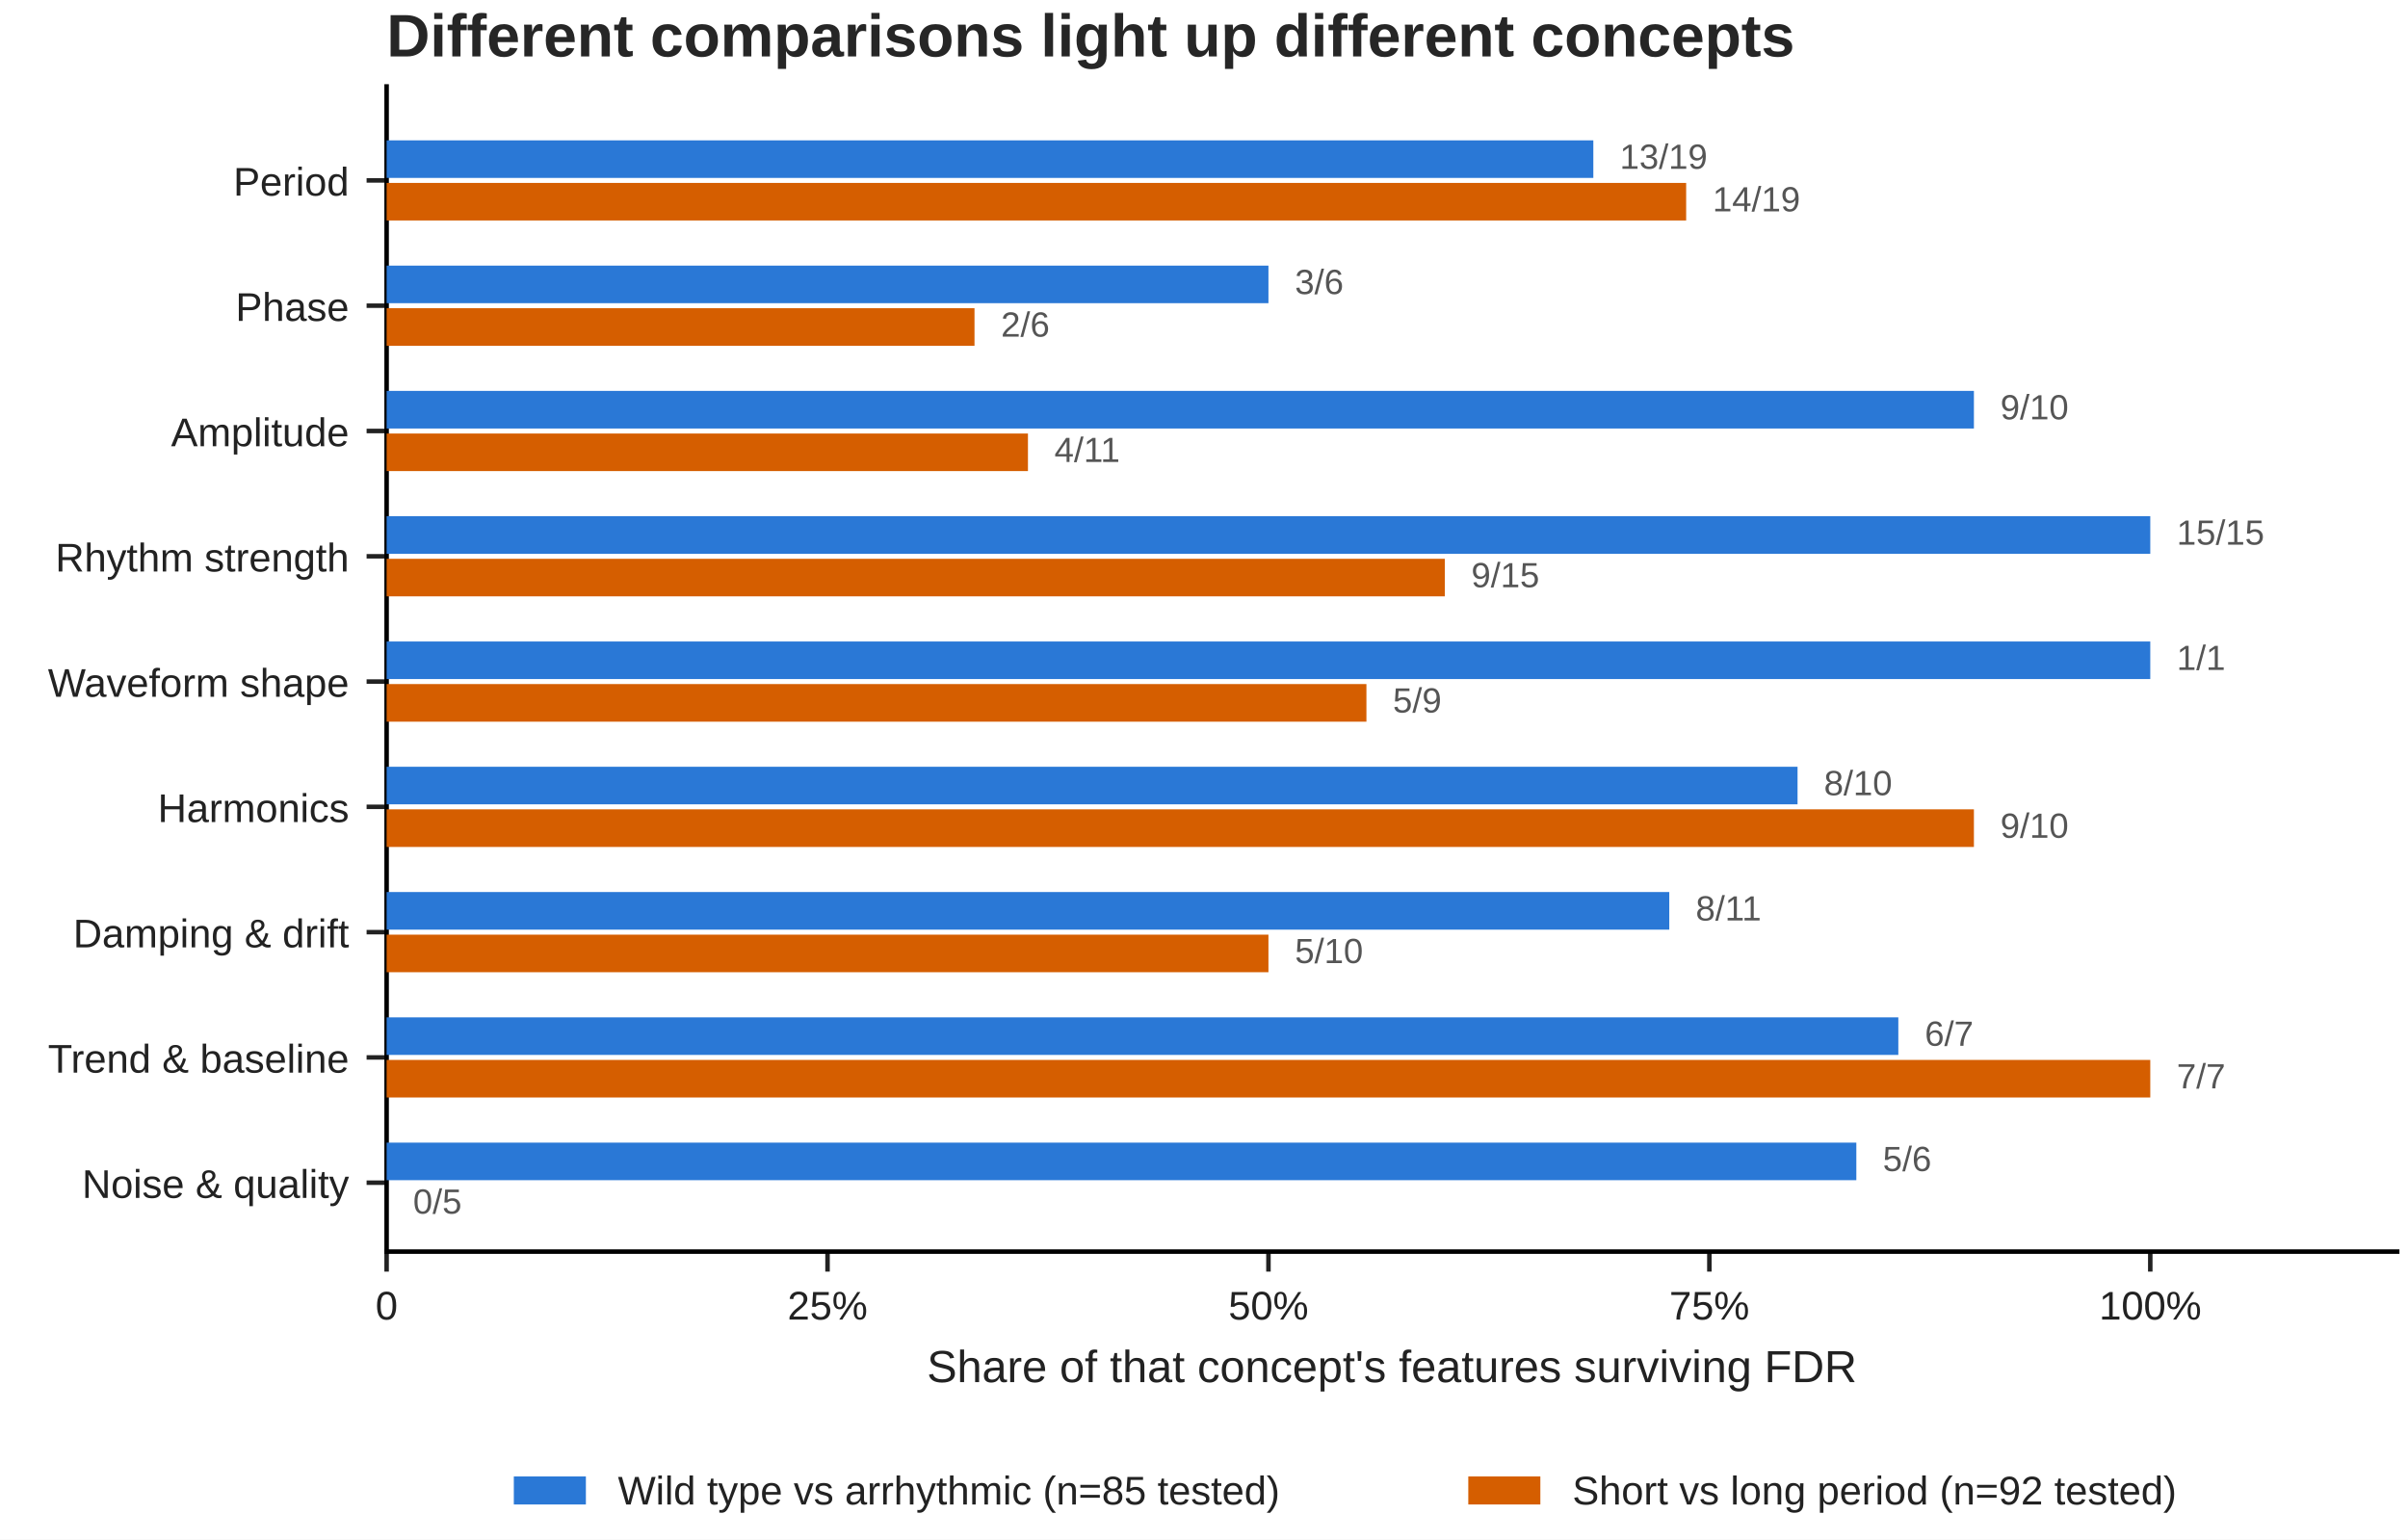
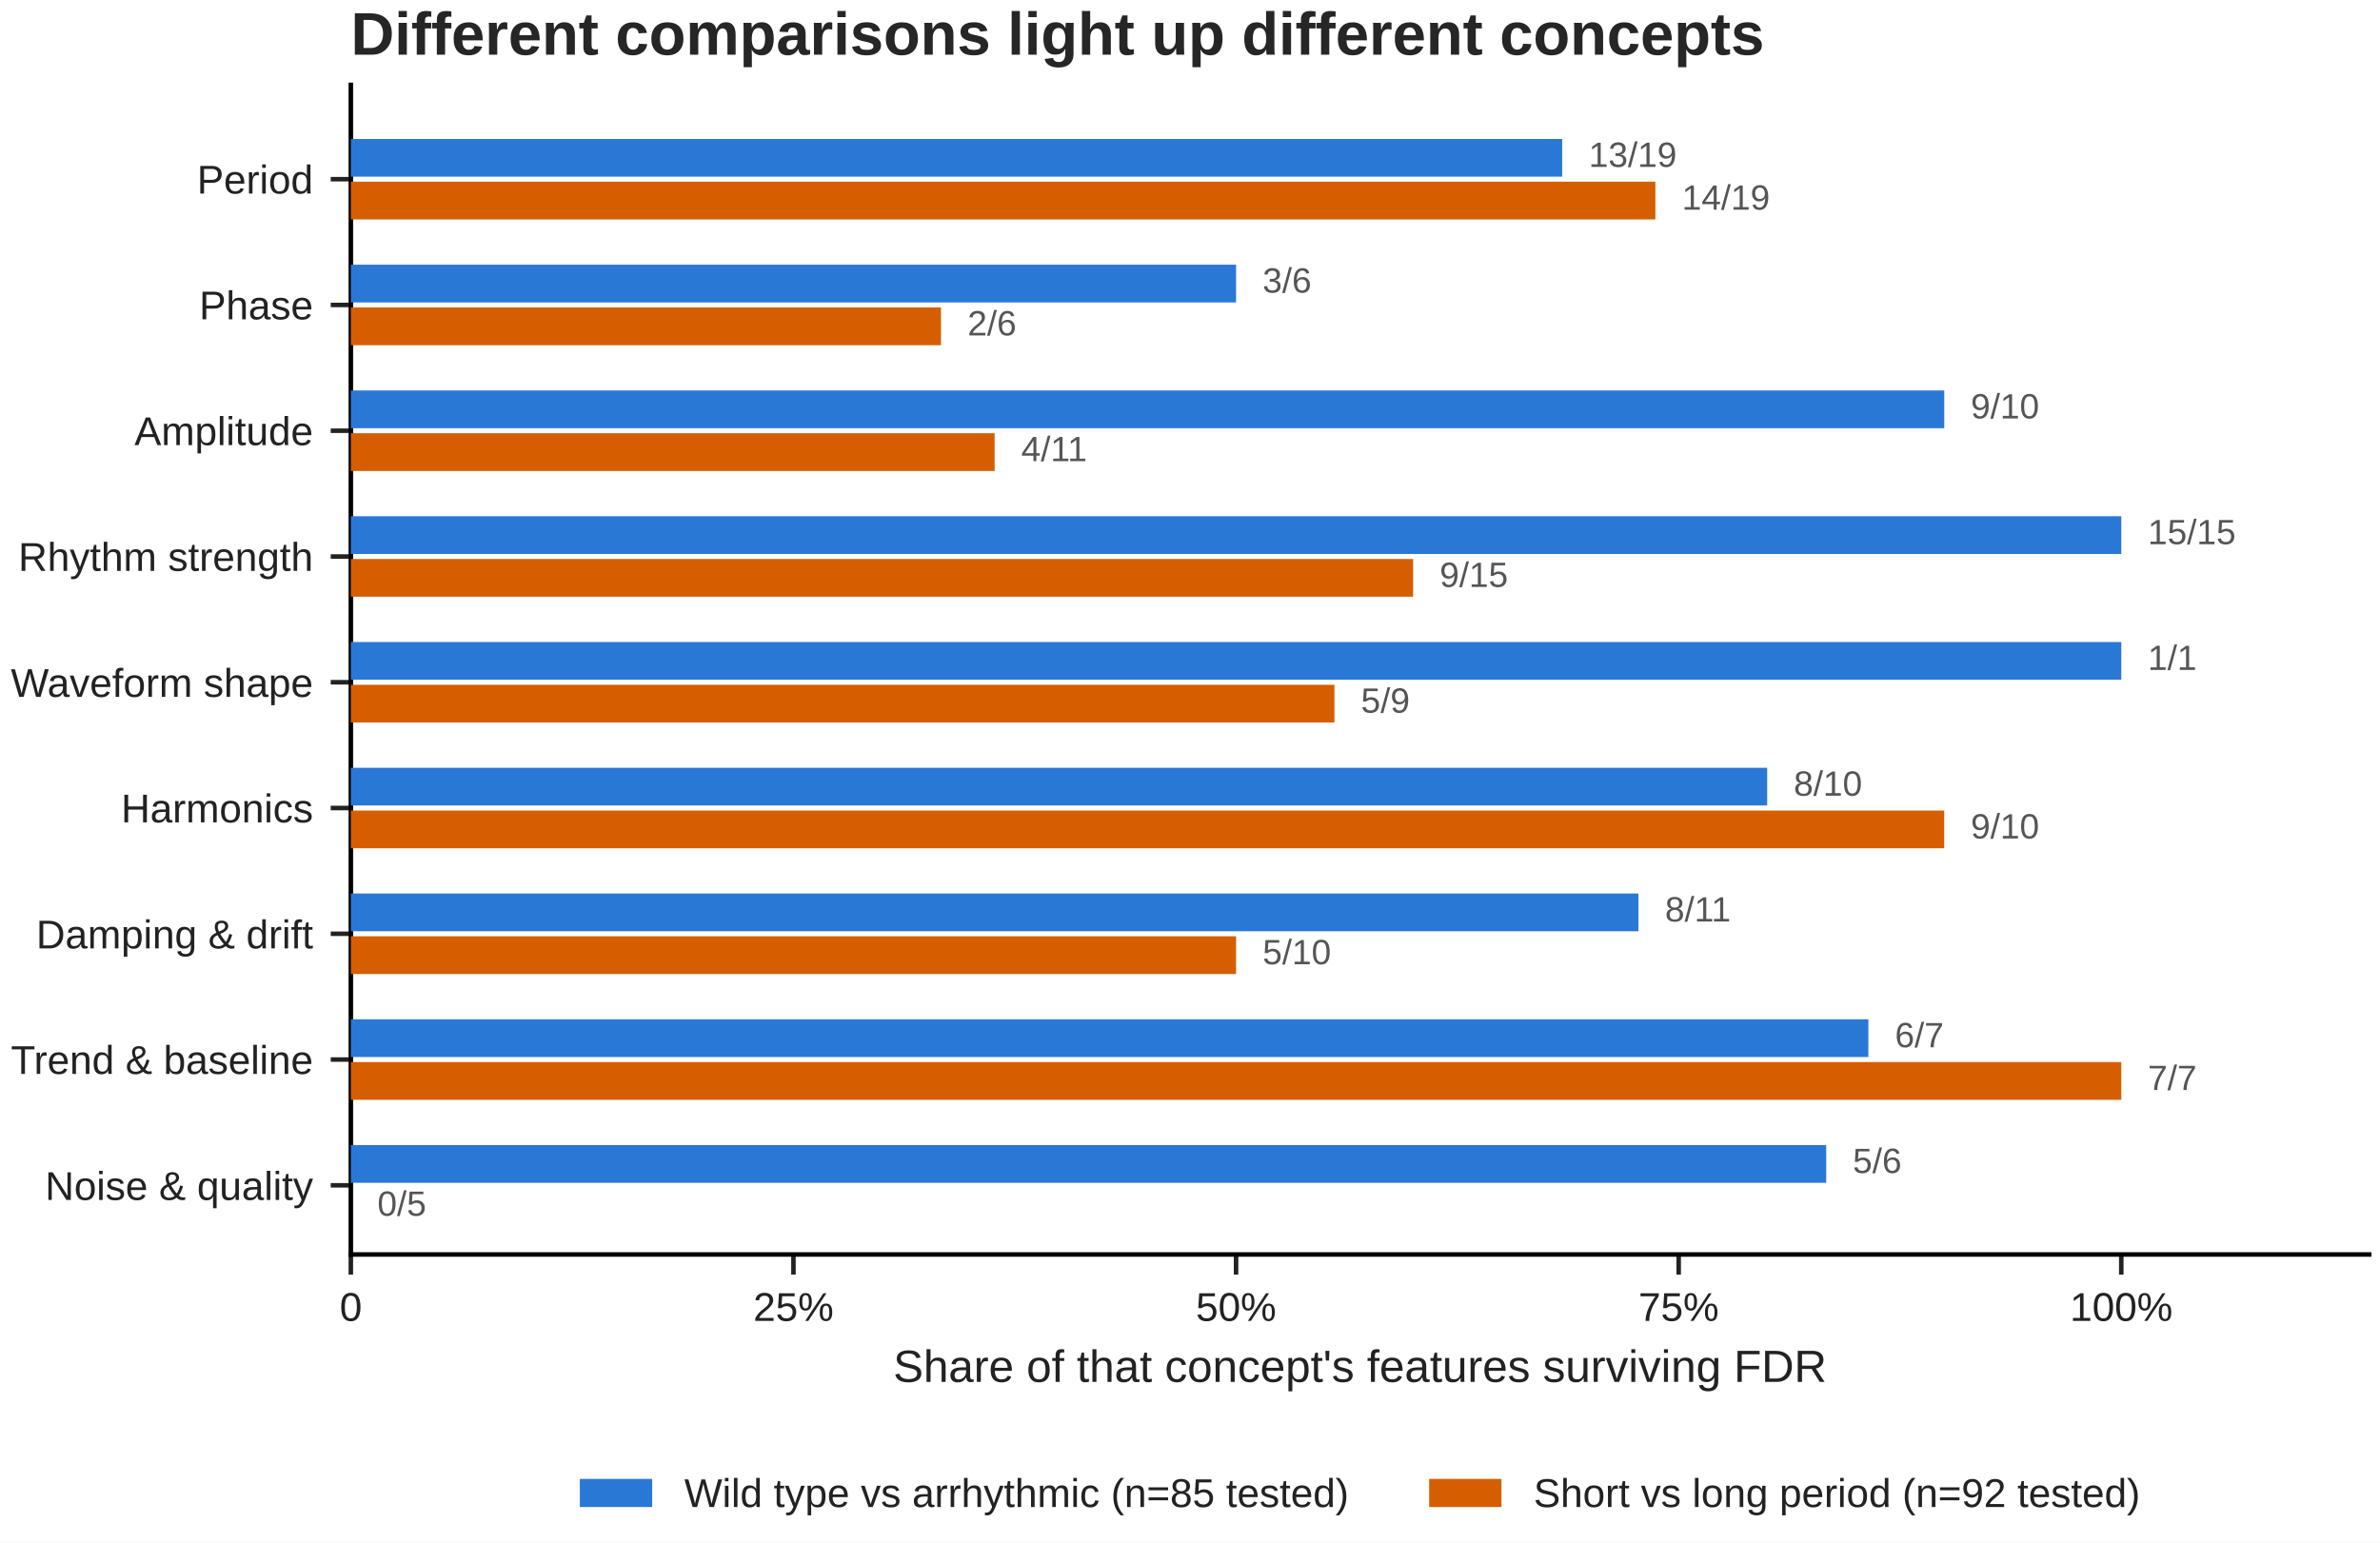
- <svg xmlns="http://www.w3.org/2000/svg" xmlns:xlink="http://www.w3.org/1999/xlink" width="481.175pt" height="307.684pt" viewBox="0 0 481.175 307.684" version="1.1">
+ <svg xmlns="http://www.w3.org/2000/svg" xmlns:xlink="http://www.w3.org/1999/xlink" width="473.756pt" height="307.067pt" viewBox="0 0 473.756 307.067" version="1.1">
  <defs>
    <style type="text/css">*{stroke-linejoin: round; stroke-linecap: butt}</style>
  </defs>
  <g id="figure_1">
    <g id="patch_1">
-       <path d="M 0 307.684  L 481.175 307.684  L 481.175 0  L 0 0  z " style="fill: #ffffff" />
+       <path d="M 0 307.067  L 473.756 307.067  L 473.756 -0  L 0 -0  z " style="fill: #ffffff" />
    </g>
    <g id="axes_1">
      <g id="patch_2">
-         <path d="M 77.255 250.126  L 479.015 250.126  L 479.015 17.278  L 77.255 17.278  z " style="fill: #ffffff" />
+         <path d="M 69.836 249.744  L 471.596 249.744  L 471.596 16.896  L 69.836 16.896  z " style="fill: #ffffff" />
      </g>
      <g id="matplotlib.axis_1">
        <g id="xtick_1">
          <g id="line2d_1">
            <defs>
-               <path id="mae5a171814" d="M 0 0  L 0 4  " style="stroke: #222222; stroke-width: 0.9" />
+               <path id="ma29487018c" d="M 0 0  L 0 4  " style="stroke: #222222; stroke-width: 0.9" />
            </defs>
            <g>
-               <use xlink:href="#mae5a171814" x="77.255" y="250.126" style="fill: #222222; stroke: #222222; stroke-width: 0.9" />
+               <use xlink:href="#ma29487018c" x="69.836" y="249.744" style="fill: #222222; stroke: #222222; stroke-width: 0.9" />
            </g>
          </g>
          <g id="text_1">
-             <text style="font-size: 8px; font-family: 'Arial', 'Helvetica', 'DejaVu Sans', 'Liberation Sans', sans-serif; text-anchor: middle; fill: #222222" x="77.255" y="263.705" transform="rotate(-0 77.255 263.7049)">0</text>
+             <text style="font-size: 8px; font-family: 'Arial', 'Helvetica', 'DejaVu Sans', 'Liberation Sans', sans-serif; text-anchor: middle; fill: #222222" x="69.836" y="262.97" transform="rotate(-0 69.83625 262.9699)">0</text>
          </g>
        </g>
        <g id="xtick_2">
          <g id="line2d_2">
            <g>
-               <use xlink:href="#mae5a171814" x="165.36" y="250.126" style="fill: #222222; stroke: #222222; stroke-width: 0.9" />
+               <use xlink:href="#ma29487018c" x="157.942" y="249.744" style="fill: #222222; stroke: #222222; stroke-width: 0.9" />
            </g>
          </g>
          <g id="text_2">
-             <text style="font-size: 8px; font-family: 'Arial', 'Helvetica', 'DejaVu Sans', 'Liberation Sans', sans-serif; text-anchor: middle; fill: #222222" x="165.36" y="263.705" transform="rotate(-0 165.3603 263.7049)">25%</text>
+             <text style="font-size: 8px; font-family: 'Arial', 'Helvetica', 'DejaVu Sans', 'Liberation Sans', sans-serif; text-anchor: middle; fill: #222222" x="157.942" y="262.97" transform="rotate(-0 157.9415 262.9699)">25%</text>
          </g>
        </g>
        <g id="xtick_3">
          <g id="line2d_3">
            <g>
-               <use xlink:href="#mae5a171814" x="253.466" y="250.126" style="fill: #222222; stroke: #222222; stroke-width: 0.9" />
+               <use xlink:href="#ma29487018c" x="246.047" y="249.744" style="fill: #222222; stroke: #222222; stroke-width: 0.9" />
            </g>
          </g>
          <g id="text_3">
-             <text style="font-size: 8px; font-family: 'Arial', 'Helvetica', 'DejaVu Sans', 'Liberation Sans', sans-serif; text-anchor: middle; fill: #222222" x="253.466" y="263.705" transform="rotate(-0 253.4655 263.7049)">50%</text>
+             <text style="font-size: 8px; font-family: 'Arial', 'Helvetica', 'DejaVu Sans', 'Liberation Sans', sans-serif; text-anchor: middle; fill: #222222" x="246.047" y="262.97" transform="rotate(-0 246.0468 262.9699)">50%</text>
          </g>
        </g>
        <g id="xtick_4">
          <g id="line2d_4">
            <g>
-               <use xlink:href="#mae5a171814" x="341.571" y="250.126" style="fill: #222222; stroke: #222222; stroke-width: 0.9" />
+               <use xlink:href="#ma29487018c" x="334.152" y="249.744" style="fill: #222222; stroke: #222222; stroke-width: 0.9" />
            </g>
          </g>
          <g id="text_4">
-             <text style="font-size: 8px; font-family: 'Arial', 'Helvetica', 'DejaVu Sans', 'Liberation Sans', sans-serif; text-anchor: middle; fill: #222222" x="341.571" y="263.705" transform="rotate(-0 341.5708 263.7049)">75%</text>
+             <text style="font-size: 8px; font-family: 'Arial', 'Helvetica', 'DejaVu Sans', 'Liberation Sans', sans-serif; text-anchor: middle; fill: #222222" x="334.152" y="262.97" transform="rotate(-0 334.152 262.9699)">75%</text>
          </g>
        </g>
        <g id="xtick_5">
          <g id="line2d_5">
            <g>
-               <use xlink:href="#mae5a171814" x="429.676" y="250.126" style="fill: #222222; stroke: #222222; stroke-width: 0.9" />
+               <use xlink:href="#ma29487018c" x="422.257" y="249.744" style="fill: #222222; stroke: #222222; stroke-width: 0.9" />
            </g>
          </g>
          <g id="text_5">
-             <text style="font-size: 8px; font-family: 'Arial', 'Helvetica', 'DejaVu Sans', 'Liberation Sans', sans-serif; text-anchor: middle; fill: #222222" x="429.676" y="263.705" transform="rotate(-0 429.6761 263.7049)">100%</text>
+             <text style="font-size: 8px; font-family: 'Arial', 'Helvetica', 'DejaVu Sans', 'Liberation Sans', sans-serif; text-anchor: middle; fill: #222222" x="422.257" y="262.97" transform="rotate(-0 422.2573 262.9699)">100%</text>
          </g>
        </g>
        <g id="text_6">
-           <text style="font-size: 9px; font-family: 'Arial', 'Helvetica', 'DejaVu Sans', 'Liberation Sans', sans-serif; text-anchor: middle; fill: #222222" x="278.135" y="276.207" transform="rotate(-0 278.135 276.2072)">Share of that concept's features surviving FDR</text>
+           <text style="font-size: 9px; font-family: 'Arial', 'Helvetica', 'DejaVu Sans', 'Liberation Sans', sans-serif; text-anchor: middle; fill: #222222" x="270.716" y="275.112" transform="rotate(-0 270.7163 275.1116)">Share of that concept's features surviving FDR</text>
        </g>
      </g>
      <g id="matplotlib.axis_2">
        <g id="ytick_1">
          <g id="line2d_6">
            <defs>
-               <path id="md3c6eaebb5" d="M 0 0  L -4 0  " style="stroke: #222222; stroke-width: 0.9" />
+               <path id="m37696c6aa5" d="M 0 0  L -4 0  " style="stroke: #222222; stroke-width: 0.9" />
            </defs>
            <g>
-               <use xlink:href="#md3c6eaebb5" x="77.255" y="36.056" style="fill: #222222; stroke: #222222; stroke-width: 0.9" />
+               <use xlink:href="#m37696c6aa5" x="69.836" y="35.674" style="fill: #222222; stroke: #222222; stroke-width: 0.9" />
            </g>
          </g>
          <g id="text_7">
-             <text style="font-size: 8px; font-family: 'Arial', 'Helvetica', 'DejaVu Sans', 'Liberation Sans', sans-serif; text-anchor: end; fill: #222222" x="69.755" y="39.096" transform="rotate(-0 69.755 39.09557)">Period</text>
+             <text style="font-size: 8px; font-family: 'Arial', 'Helvetica', 'DejaVu Sans', 'Liberation Sans', sans-serif; text-anchor: end; fill: #222222" x="62.336" y="38.537" transform="rotate(-0 62.33625 38.53681)">Period</text>
          </g>
        </g>
        <g id="ytick_2">
          <g id="line2d_7">
            <g>
-               <use xlink:href="#md3c6eaebb5" x="77.255" y="61.094" style="fill: #222222; stroke: #222222; stroke-width: 0.9" />
+               <use xlink:href="#m37696c6aa5" x="69.836" y="60.711" style="fill: #222222; stroke: #222222; stroke-width: 0.9" />
            </g>
          </g>
          <g id="text_8">
-             <text style="font-size: 8px; font-family: 'Arial', 'Helvetica', 'DejaVu Sans', 'Liberation Sans', sans-serif; text-anchor: end; fill: #222222" x="69.755" y="64.133" transform="rotate(-0 69.755 64.13298)">Phase</text>
+             <text style="font-size: 8px; font-family: 'Arial', 'Helvetica', 'DejaVu Sans', 'Liberation Sans', sans-serif; text-anchor: end; fill: #222222" x="62.336" y="63.574" transform="rotate(-0 62.33625 63.57423)">Phase</text>
          </g>
        </g>
        <g id="ytick_3">
          <g id="line2d_8">
            <g>
-               <use xlink:href="#md3c6eaebb5" x="77.255" y="86.131" style="fill: #222222; stroke: #222222; stroke-width: 0.9" />
+               <use xlink:href="#m37696c6aa5" x="69.836" y="85.749" style="fill: #222222; stroke: #222222; stroke-width: 0.9" />
            </g>
          </g>
          <g id="text_9">
-             <text style="font-size: 8px; font-family: 'Arial', 'Helvetica', 'DejaVu Sans', 'Liberation Sans', sans-serif; text-anchor: end; fill: #222222" x="69.755" y="89.17" transform="rotate(-0 69.755 89.1704)">Amplitude</text>
+             <text style="font-size: 8px; font-family: 'Arial', 'Helvetica', 'DejaVu Sans', 'Liberation Sans', sans-serif; text-anchor: end; fill: #222222" x="62.336" y="88.612" transform="rotate(-0 62.33625 88.61165)">Amplitude</text>
          </g>
        </g>
        <g id="ytick_4">
          <g id="line2d_9">
            <g>
-               <use xlink:href="#md3c6eaebb5" x="77.255" y="111.168" style="fill: #222222; stroke: #222222; stroke-width: 0.9" />
+               <use xlink:href="#m37696c6aa5" x="69.836" y="110.786" style="fill: #222222; stroke: #222222; stroke-width: 0.9" />
            </g>
          </g>
          <g id="text_10">
-             <text style="font-size: 8px; font-family: 'Arial', 'Helvetica', 'DejaVu Sans', 'Liberation Sans', sans-serif; text-anchor: end; fill: #222222" x="69.755" y="114.208" transform="rotate(-0 69.755 114.2078)">Rhythm strength</text>
+             <text style="font-size: 8px; font-family: 'Arial', 'Helvetica', 'DejaVu Sans', 'Liberation Sans', sans-serif; text-anchor: end; fill: #222222" x="62.336" y="113.649" transform="rotate(-0 62.33625 113.6491)">Rhythm strength</text>
          </g>
        </g>
        <g id="ytick_5">
          <g id="line2d_10">
            <g>
-               <use xlink:href="#md3c6eaebb5" x="77.255" y="136.206" style="fill: #222222; stroke: #222222; stroke-width: 0.9" />
+               <use xlink:href="#m37696c6aa5" x="69.836" y="135.823" style="fill: #222222; stroke: #222222; stroke-width: 0.9" />
            </g>
          </g>
          <g id="text_11">
-             <text style="font-size: 8px; font-family: 'Arial', 'Helvetica', 'DejaVu Sans', 'Liberation Sans', sans-serif; text-anchor: end; fill: #222222" x="69.755" y="139.245" transform="rotate(-0 69.755 139.2452)">Waveform shape</text>
+             <text style="font-size: 8px; font-family: 'Arial', 'Helvetica', 'DejaVu Sans', 'Liberation Sans', sans-serif; text-anchor: end; fill: #222222" x="62.336" y="138.735" transform="rotate(-0 62.33625 138.7352)">Waveform shape</text>
          </g>
        </g>
        <g id="ytick_6">
          <g id="line2d_11">
            <g>
-               <use xlink:href="#md3c6eaebb5" x="77.255" y="161.243" style="fill: #222222; stroke: #222222; stroke-width: 0.9" />
+               <use xlink:href="#m37696c6aa5" x="69.836" y="160.861" style="fill: #222222; stroke: #222222; stroke-width: 0.9" />
            </g>
          </g>
          <g id="text_12">
-             <text style="font-size: 8px; font-family: 'Arial', 'Helvetica', 'DejaVu Sans', 'Liberation Sans', sans-serif; text-anchor: end; fill: #222222" x="69.755" y="164.283" transform="rotate(-0 69.755 164.2827)">Harmonics</text>
+             <text style="font-size: 8px; font-family: 'Arial', 'Helvetica', 'DejaVu Sans', 'Liberation Sans', sans-serif; text-anchor: end; fill: #222222" x="62.336" y="163.724" transform="rotate(-0 62.33625 163.7239)">Harmonics</text>
          </g>
        </g>
        <g id="ytick_7">
          <g id="line2d_12">
            <g>
-               <use xlink:href="#md3c6eaebb5" x="77.255" y="186.281" style="fill: #222222; stroke: #222222; stroke-width: 0.9" />
+               <use xlink:href="#m37696c6aa5" x="69.836" y="185.898" style="fill: #222222; stroke: #222222; stroke-width: 0.9" />
            </g>
          </g>
          <g id="text_13">
-             <text style="font-size: 8px; font-family: 'Arial', 'Helvetica', 'DejaVu Sans', 'Liberation Sans', sans-serif; text-anchor: end; fill: #222222" x="69.755" y="189.32" transform="rotate(-0 69.755 189.3201)">Damping &amp; drift</text>
+             <text style="font-size: 8px; font-family: 'Arial', 'Helvetica', 'DejaVu Sans', 'Liberation Sans', sans-serif; text-anchor: end; fill: #222222" x="62.336" y="188.81" transform="rotate(-0 62.33625 188.8101)">Damping &amp; drift</text>
          </g>
        </g>
        <g id="ytick_8">
          <g id="line2d_13">
            <g>
-               <use xlink:href="#md3c6eaebb5" x="77.255" y="211.318" style="fill: #222222; stroke: #222222; stroke-width: 0.9" />
+               <use xlink:href="#m37696c6aa5" x="69.836" y="210.936" style="fill: #222222; stroke: #222222; stroke-width: 0.9" />
            </g>
          </g>
          <g id="text_14">
-             <text style="font-size: 8px; font-family: 'Arial', 'Helvetica', 'DejaVu Sans', 'Liberation Sans', sans-serif; text-anchor: end; fill: #222222" x="69.755" y="214.357" transform="rotate(-0 69.755 214.3575)">Trend &amp; baseline</text>
+             <text style="font-size: 8px; font-family: 'Arial', 'Helvetica', 'DejaVu Sans', 'Liberation Sans', sans-serif; text-anchor: end; fill: #222222" x="62.336" y="213.799" transform="rotate(-0 62.33625 213.7988)">Trend &amp; baseline</text>
          </g>
        </g>
        <g id="ytick_9">
          <g id="line2d_14">
            <g>
-               <use xlink:href="#md3c6eaebb5" x="77.255" y="236.356" style="fill: #222222; stroke: #222222; stroke-width: 0.9" />
+               <use xlink:href="#m37696c6aa5" x="69.836" y="235.973" style="fill: #222222; stroke: #222222; stroke-width: 0.9" />
            </g>
          </g>
          <g id="text_15">
-             <text style="font-size: 8px; font-family: 'Arial', 'Helvetica', 'DejaVu Sans', 'Liberation Sans', sans-serif; text-anchor: end; fill: #222222" x="69.755" y="239.395" transform="rotate(-0 69.755 239.3949)">Noise &amp; quality</text>
+             <text style="font-size: 8px; font-family: 'Arial', 'Helvetica', 'DejaVu Sans', 'Liberation Sans', sans-serif; text-anchor: end; fill: #222222" x="62.336" y="238.885" transform="rotate(-0 62.33625 238.8849)">Noise &amp; quality</text>
          </g>
        </g>
      </g>
      <g id="patch_3">
-         <path d="M 77.255 250.126  L 77.255 17.278  " style="fill: none; stroke: #000000; stroke-width: 0.9; stroke-linejoin: miter; stroke-linecap: square" />
+         <path d="M 69.836 249.744  L 69.836 16.896  " style="fill: none; stroke: #000000; stroke-width: 0.9; stroke-linejoin: miter; stroke-linecap: square" />
      </g>
      <g id="patch_4">
-         <path d="M 77.255 250.126  L 479.015 250.126  " style="fill: none; stroke: #000000; stroke-width: 0.9; stroke-linejoin: miter; stroke-linecap: square" />
+         <path d="M 69.836 249.744  L 471.596 249.744  " style="fill: none; stroke: #000000; stroke-width: 0.9; stroke-linejoin: miter; stroke-linecap: square" />
      </g>
      <g id="patch_5">
-         <path d="M 77.255 28.044  L 318.385 28.044  L 318.385 35.555  L 77.255 35.555  z " clip-path="url(#p09bfbfaf93)" style="fill: #2a78d6" />
+         <path d="M 69.836 27.662  L 310.966 27.662  L 310.966 35.173  L 69.836 35.173  z " clip-path="url(#p98a87473d5)" style="fill: #2a78d6" />
      </g>
      <g id="text_16">
-         <text style="font-size: 7px; font-family: 'Arial', 'Helvetica', 'DejaVu Sans', 'Liberation Sans', sans-serif; text-anchor: start; fill: #555555" x="323.672" y="33.731" transform="rotate(-0 323.6715 33.73139)">13/19</text>
+         <text style="font-size: 7px; font-family: 'Arial', 'Helvetica', 'DejaVu Sans', 'Liberation Sans', sans-serif; text-anchor: start; fill: #555555" x="316.253" y="33.227" transform="rotate(-0 316.2528 33.22694)">13/19</text>
      </g>
      <g id="patch_6">
-         <path d="M 77.255 53.082  L 253.466 53.082  L 253.466 60.593  L 77.255 60.593  z " clip-path="url(#p09bfbfaf93)" style="fill: #2a78d6" />
+         <path d="M 69.836 52.699  L 246.047 52.699  L 246.047 60.21  L 69.836 60.21  z " clip-path="url(#p98a87473d5)" style="fill: #2a78d6" />
      </g>
      <g id="text_17">
-         <text style="font-size: 7px; font-family: 'Arial', 'Helvetica', 'DejaVu Sans', 'Liberation Sans', sans-serif; text-anchor: start; fill: #555555" x="258.752" y="58.769" transform="rotate(-0 258.7518 58.76881)">3/6</text>
+         <text style="font-size: 7px; font-family: 'Arial', 'Helvetica', 'DejaVu Sans', 'Liberation Sans', sans-serif; text-anchor: start; fill: #555555" x="251.333" y="58.264" transform="rotate(-0 251.3331 58.26436)">3/6</text>
      </g>
      <g id="patch_7">
-         <path d="M 77.255 78.119  L 394.434 78.119  L 394.434 85.63  L 77.255 85.63  z " clip-path="url(#p09bfbfaf93)" style="fill: #2a78d6" />
+         <path d="M 69.836 77.737  L 387.015 77.737  L 387.015 85.248  L 69.836 85.248  z " clip-path="url(#p98a87473d5)" style="fill: #2a78d6" />
      </g>
      <g id="text_18">
-         <text style="font-size: 7px; font-family: 'Arial', 'Helvetica', 'DejaVu Sans', 'Liberation Sans', sans-serif; text-anchor: start; fill: #555555" x="399.72" y="83.806" transform="rotate(-0 399.7203 83.80623)">9/10</text>
+         <text style="font-size: 7px; font-family: 'Arial', 'Helvetica', 'DejaVu Sans', 'Liberation Sans', sans-serif; text-anchor: start; fill: #555555" x="392.302" y="83.302" transform="rotate(-0 392.3015 83.30178)">9/10</text>
      </g>
      <g id="patch_8">
-         <path d="M 77.255 103.156  L 429.676 103.156  L 429.676 110.668  L 77.255 110.668  z " clip-path="url(#p09bfbfaf93)" style="fill: #2a78d6" />
+         <path d="M 69.836 102.774  L 422.257 102.774  L 422.257 110.285  L 69.836 110.285  z " clip-path="url(#p98a87473d5)" style="fill: #2a78d6" />
      </g>
      <g id="text_19">
-         <text style="font-size: 7px; font-family: 'Arial', 'Helvetica', 'DejaVu Sans', 'Liberation Sans', sans-serif; text-anchor: start; fill: #555555" x="434.962" y="108.844" transform="rotate(-0 434.9624 108.8436)">15/15</text>
+         <text style="font-size: 7px; font-family: 'Arial', 'Helvetica', 'DejaVu Sans', 'Liberation Sans', sans-serif; text-anchor: start; fill: #555555" x="427.544" y="108.339" transform="rotate(-0 427.5436 108.3392)">15/15</text>
      </g>
      <g id="patch_9">
-         <path d="M 77.255 128.194  L 429.676 128.194  L 429.676 135.705  L 77.255 135.705  z " clip-path="url(#p09bfbfaf93)" style="fill: #2a78d6" />
+         <path d="M 69.836 127.811  L 422.257 127.811  L 422.257 135.323  L 69.836 135.323  z " clip-path="url(#p98a87473d5)" style="fill: #2a78d6" />
      </g>
      <g id="text_20">
-         <text style="font-size: 7px; font-family: 'Arial', 'Helvetica', 'DejaVu Sans', 'Liberation Sans', sans-serif; text-anchor: start; fill: #555555" x="434.962" y="133.881" transform="rotate(-0 434.9624 133.8811)">1/1</text>
+         <text style="font-size: 7px; font-family: 'Arial', 'Helvetica', 'DejaVu Sans', 'Liberation Sans', sans-serif; text-anchor: start; fill: #555555" x="427.544" y="133.377" transform="rotate(-0 427.5436 133.3766)">1/1</text>
      </g>
      <g id="patch_10">
-         <path d="M 77.255 153.231  L 359.192 153.231  L 359.192 160.743  L 77.255 160.743  z " clip-path="url(#p09bfbfaf93)" style="fill: #2a78d6" />
+         <path d="M 69.836 152.849  L 351.773 152.849  L 351.773 160.36  L 69.836 160.36  z " clip-path="url(#p98a87473d5)" style="fill: #2a78d6" />
      </g>
      <g id="text_21">
-         <text style="font-size: 7px; font-family: 'Arial', 'Helvetica', 'DejaVu Sans', 'Liberation Sans', sans-serif; text-anchor: start; fill: #555555" x="364.478" y="158.918" transform="rotate(-0 364.4782 158.9185)">8/10</text>
+         <text style="font-size: 7px; font-family: 'Arial', 'Helvetica', 'DejaVu Sans', 'Liberation Sans', sans-serif; text-anchor: start; fill: #555555" x="357.059" y="158.414" transform="rotate(-0 357.0594 158.414)">8/10</text>
      </g>
      <g id="patch_11">
-         <path d="M 77.255 178.269  L 333.561 178.269  L 333.561 185.78  L 77.255 185.78  z " clip-path="url(#p09bfbfaf93)" style="fill: #2a78d6" />
+         <path d="M 69.836 177.886  L 326.142 177.886  L 326.142 185.397  L 69.836 185.397  z " clip-path="url(#p98a87473d5)" style="fill: #2a78d6" />
      </g>
      <g id="text_22">
-         <text style="font-size: 7px; font-family: 'Arial', 'Helvetica', 'DejaVu Sans', 'Liberation Sans', sans-serif; text-anchor: start; fill: #555555" x="338.848" y="183.956" transform="rotate(-0 338.8475 183.9559)">8/11</text>
+         <text style="font-size: 7px; font-family: 'Arial', 'Helvetica', 'DejaVu Sans', 'Liberation Sans', sans-serif; text-anchor: start; fill: #555555" x="331.429" y="183.451" transform="rotate(-0 331.4288 183.4515)">8/11</text>
      </g>
      <g id="patch_12">
-         <path d="M 77.255 203.306  L 379.33 203.306  L 379.33 210.817  L 77.255 210.817  z " clip-path="url(#p09bfbfaf93)" style="fill: #2a78d6" />
+         <path d="M 69.836 202.924  L 371.911 202.924  L 371.911 210.435  L 69.836 210.435  z " clip-path="url(#p98a87473d5)" style="fill: #2a78d6" />
      </g>
      <g id="text_23">
-         <text style="font-size: 7px; font-family: 'Arial', 'Helvetica', 'DejaVu Sans', 'Liberation Sans', sans-serif; text-anchor: start; fill: #555555" x="384.617" y="208.993" transform="rotate(-0 384.6165 208.9933)">6/7</text>
+         <text style="font-size: 7px; font-family: 'Arial', 'Helvetica', 'DejaVu Sans', 'Liberation Sans', sans-serif; text-anchor: start; fill: #555555" x="377.198" y="208.489" transform="rotate(-0 377.1978 208.4889)">6/7</text>
      </g>
      <g id="patch_13">
-         <path d="M 77.255 228.344  L 370.939 228.344  L 370.939 235.855  L 77.255 235.855  z " clip-path="url(#p09bfbfaf93)" style="fill: #2a78d6" />
+         <path d="M 69.836 227.961  L 363.52 227.961  L 363.52 235.472  L 69.836 235.472  z " clip-path="url(#p98a87473d5)" style="fill: #2a78d6" />
      </g>
      <g id="text_24">
-         <text style="font-size: 7px; font-family: 'Arial', 'Helvetica', 'DejaVu Sans', 'Liberation Sans', sans-serif; text-anchor: start; fill: #555555" x="376.226" y="234.031" transform="rotate(-0 376.2255 234.0307)">5/6</text>
+         <text style="font-size: 7px; font-family: 'Arial', 'Helvetica', 'DejaVu Sans', 'Liberation Sans', sans-serif; text-anchor: start; fill: #555555" x="368.807" y="233.526" transform="rotate(-0 368.8068 233.5263)">5/6</text>
      </g>
      <g id="patch_14">
-         <path d="M 77.255 36.557  L 336.934 36.557  L 336.934 44.068  L 77.255 44.068  z " clip-path="url(#p09bfbfaf93)" style="fill: #d55e00" />
+         <path d="M 69.836 36.174  L 329.515 36.174  L 329.515 43.686  L 69.836 43.686  z " clip-path="url(#p98a87473d5)" style="fill: #d55e00" />
      </g>
      <g id="text_25">
-         <text style="font-size: 7px; font-family: 'Arial', 'Helvetica', 'DejaVu Sans', 'Liberation Sans', sans-serif; text-anchor: start; fill: #555555" x="342.22" y="42.244" transform="rotate(-0 342.22 42.24411)">14/19</text>
+         <text style="font-size: 7px; font-family: 'Arial', 'Helvetica', 'DejaVu Sans', 'Liberation Sans', sans-serif; text-anchor: start; fill: #555555" x="334.801" y="41.74" transform="rotate(-0 334.8012 41.73966)">14/19</text>
      </g>
      <g id="patch_15">
-         <path d="M 77.255 61.594  L 194.729 61.594  L 194.729 69.106  L 77.255 69.106  z " clip-path="url(#p09bfbfaf93)" style="fill: #d55e00" />
+         <path d="M 69.836 61.212  L 187.31 61.212  L 187.31 68.723  L 69.836 68.723  z " clip-path="url(#p98a87473d5)" style="fill: #d55e00" />
      </g>
      <g id="text_26">
-         <text style="font-size: 7px; font-family: 'Arial', 'Helvetica', 'DejaVu Sans', 'Liberation Sans', sans-serif; text-anchor: start; fill: #555555" x="200.015" y="67.282" transform="rotate(-0 200.015 67.28153)">2/6</text>
+         <text style="font-size: 7px; font-family: 'Arial', 'Helvetica', 'DejaVu Sans', 'Liberation Sans', sans-serif; text-anchor: start; fill: #555555" x="192.596" y="66.777" transform="rotate(-0 192.5962 66.77708)">2/6</text>
      </g>
      <g id="patch_16">
-         <path d="M 77.255 86.632  L 205.408 86.632  L 205.408 94.143  L 77.255 94.143  z " clip-path="url(#p09bfbfaf93)" style="fill: #d55e00" />
+         <path d="M 69.836 86.249  L 197.989 86.249  L 197.989 93.761  L 69.836 93.761  z " clip-path="url(#p98a87473d5)" style="fill: #d55e00" />
      </g>
      <g id="text_27">
-         <text style="font-size: 7px; font-family: 'Arial', 'Helvetica', 'DejaVu Sans', 'Liberation Sans', sans-serif; text-anchor: start; fill: #555555" x="210.694" y="92.319" transform="rotate(-0 210.6944 92.31895)">4/11</text>
+         <text style="font-size: 7px; font-family: 'Arial', 'Helvetica', 'DejaVu Sans', 'Liberation Sans', sans-serif; text-anchor: start; fill: #555555" x="203.276" y="91.814" transform="rotate(-0 203.2757 91.8145)">4/11</text>
      </g>
      <g id="patch_17">
-         <path d="M 77.255 111.669  L 288.708 111.669  L 288.708 119.18  L 77.255 119.18  z " clip-path="url(#p09bfbfaf93)" style="fill: #d55e00" />
+         <path d="M 69.836 111.287  L 281.289 111.287  L 281.289 118.798  L 69.836 118.798  z " clip-path="url(#p98a87473d5)" style="fill: #d55e00" />
      </g>
      <g id="text_28">
-         <text style="font-size: 7px; font-family: 'Arial', 'Helvetica', 'DejaVu Sans', 'Liberation Sans', sans-serif; text-anchor: start; fill: #555555" x="293.994" y="117.356" transform="rotate(-0 293.9939 117.3564)">9/15</text>
+         <text style="font-size: 7px; font-family: 'Arial', 'Helvetica', 'DejaVu Sans', 'Liberation Sans', sans-serif; text-anchor: start; fill: #555555" x="286.575" y="116.852" transform="rotate(-0 286.5752 116.8519)">9/15</text>
      </g>
      <g id="patch_18">
-         <path d="M 77.255 136.707  L 273.044 136.707  L 273.044 144.218  L 77.255 144.218  z " clip-path="url(#p09bfbfaf93)" style="fill: #d55e00" />
+         <path d="M 69.836 136.324  L 265.626 136.324  L 265.626 143.835  L 69.836 143.835  z " clip-path="url(#p98a87473d5)" style="fill: #d55e00" />
      </g>
      <g id="text_29">
-         <text style="font-size: 7px; font-family: 'Arial', 'Helvetica', 'DejaVu Sans', 'Liberation Sans', sans-serif; text-anchor: start; fill: #555555" x="278.331" y="142.394" transform="rotate(-0 278.3308 142.3938)">5/9</text>
+         <text style="font-size: 7px; font-family: 'Arial', 'Helvetica', 'DejaVu Sans', 'Liberation Sans', sans-serif; text-anchor: start; fill: #555555" x="270.912" y="141.889" transform="rotate(-0 270.912 141.8893)">5/9</text>
      </g>
      <g id="patch_19">
-         <path d="M 77.255 161.744  L 394.434 161.744  L 394.434 169.255  L 77.255 169.255  z " clip-path="url(#p09bfbfaf93)" style="fill: #d55e00" />
+         <path d="M 69.836 161.362  L 387.015 161.362  L 387.015 168.873  L 69.836 168.873  z " clip-path="url(#p98a87473d5)" style="fill: #d55e00" />
      </g>
      <g id="text_30">
-         <text style="font-size: 7px; font-family: 'Arial', 'Helvetica', 'DejaVu Sans', 'Liberation Sans', sans-serif; text-anchor: start; fill: #555555" x="399.72" y="167.431" transform="rotate(-0 399.7203 167.4312)">9/10</text>
+         <text style="font-size: 7px; font-family: 'Arial', 'Helvetica', 'DejaVu Sans', 'Liberation Sans', sans-serif; text-anchor: start; fill: #555555" x="392.302" y="166.927" transform="rotate(-0 392.3015 166.9268)">9/10</text>
      </g>
      <g id="patch_20">
-         <path d="M 77.255 186.781  L 253.466 186.781  L 253.466 194.293  L 77.255 194.293  z " clip-path="url(#p09bfbfaf93)" style="fill: #d55e00" />
+         <path d="M 69.836 186.399  L 246.047 186.399  L 246.047 193.91  L 69.836 193.91  z " clip-path="url(#p98a87473d5)" style="fill: #d55e00" />
      </g>
      <g id="text_31">
-         <text style="font-size: 7px; font-family: 'Arial', 'Helvetica', 'DejaVu Sans', 'Liberation Sans', sans-serif; text-anchor: start; fill: #555555" x="258.752" y="192.469" transform="rotate(-0 258.7518 192.4686)">5/10</text>
+         <text style="font-size: 7px; font-family: 'Arial', 'Helvetica', 'DejaVu Sans', 'Liberation Sans', sans-serif; text-anchor: start; fill: #555555" x="251.333" y="191.964" transform="rotate(-0 251.3331 191.9642)">5/10</text>
      </g>
      <g id="patch_21">
-         <path d="M 77.255 211.819  L 429.676 211.819  L 429.676 219.33  L 77.255 219.33  z " clip-path="url(#p09bfbfaf93)" style="fill: #d55e00" />
+         <path d="M 69.836 211.436  L 422.257 211.436  L 422.257 218.948  L 69.836 218.948  z " clip-path="url(#p98a87473d5)" style="fill: #d55e00" />
      </g>
      <g id="text_32">
-         <text style="font-size: 7px; font-family: 'Arial', 'Helvetica', 'DejaVu Sans', 'Liberation Sans', sans-serif; text-anchor: start; fill: #555555" x="434.962" y="217.506" transform="rotate(-0 434.9624 217.506)">7/7</text>
+         <text style="font-size: 7px; font-family: 'Arial', 'Helvetica', 'DejaVu Sans', 'Liberation Sans', sans-serif; text-anchor: start; fill: #555555" x="427.544" y="217.002" transform="rotate(-0 427.5436 217.0016)">7/7</text>
      </g>
      <g id="patch_22">
-         <path d="M 77.255 236.856  L 77.255 236.856  L 77.255 244.368  L 77.255 244.368  z " clip-path="url(#p09bfbfaf93)" style="fill: #d55e00" />
+         <path d="M 69.836 236.474  L 69.836 236.474  L 69.836 243.985  L 69.836 243.985  z " clip-path="url(#p98a87473d5)" style="fill: #d55e00" />
      </g>
      <g id="text_33">
-         <text style="font-size: 7px; font-family: 'Arial', 'Helvetica', 'DejaVu Sans', 'Liberation Sans', sans-serif; text-anchor: start; fill: #555555" x="82.541" y="242.543" transform="rotate(-0 82.54132 242.5435)">0/5</text>
+         <text style="font-size: 7px; font-family: 'Arial', 'Helvetica', 'DejaVu Sans', 'Liberation Sans', sans-serif; text-anchor: start; fill: #555555" x="75.123" y="242.039" transform="rotate(-0 75.12257 242.039)">0/5</text>
      </g>
      <g id="text_34">
-         <text style="font-weight: 700; font-size: 12px; font-family: 'Arial', 'Helvetica', 'DejaVu Sans', 'Liberation Sans', sans-serif; text-anchor: start; fill: #262626" x="77.255" y="11.278" transform="rotate(-0 77.255 11.27812)">Different comparisons light up different concepts</text>
+         <text style="font-weight: 700; font-size: 12px; font-family: 'Arial', 'Helvetica', 'DejaVu Sans', 'Liberation Sans', sans-serif; text-anchor: start; fill: #262626" x="69.836" y="10.896" transform="rotate(-0 69.83625 10.89563)">Different comparisons light up different concepts</text>
      </g>
      <g id="legend_1">
        <g id="patch_23">
-           <path d="M 102.674 300.661  L 117.074 300.661  L 117.074 295.061  L 102.674 295.061  z " style="fill: #2a78d6" />
+           <path d="M 115.42 300.023  L 129.82 300.023  L 129.82 294.423  L 115.42 294.423  z " style="fill: #2a78d6" />
        </g>
        <g id="text_35">
-           <text style="font-size: 8px; font-family: 'Arial', 'Helvetica', 'DejaVu Sans', 'Liberation Sans', sans-serif; text-anchor: start; fill: #222222" x="123.474" y="300.661" transform="rotate(-0 123.4737 300.6606)">Wild type vs arrhythmic (n=85 tested)</text>
+           <text style="font-size: 8px; font-family: 'Arial', 'Helvetica', 'DejaVu Sans', 'Liberation Sans', sans-serif; text-anchor: start; fill: #222222" x="136.22" y="300.023" transform="rotate(-0 136.22 300.0231)">Wild type vs arrhythmic (n=85 tested)</text>
        </g>
        <g id="patch_24">
-           <path d="M 293.4 300.661  L 307.8 300.661  L 307.8 295.061  L 293.4 295.061  z " style="fill: #d55e00" />
+           <path d="M 284.483 300.023  L 298.882 300.023  L 298.882 294.423  L 284.483 294.423  z " style="fill: #d55e00" />
        </g>
        <g id="text_36">
-           <text style="font-size: 8px; font-family: 'Arial', 'Helvetica', 'DejaVu Sans', 'Liberation Sans', sans-serif; text-anchor: start; fill: #222222" x="314.2" y="300.661" transform="rotate(-0 314.2 300.6606)">Short vs long period (n=92 tested)</text>
+           <text style="font-size: 8px; font-family: 'Arial', 'Helvetica', 'DejaVu Sans', 'Liberation Sans', sans-serif; text-anchor: start; fill: #222222" x="305.283" y="300.023" transform="rotate(-0 305.2825 300.0231)">Short vs long period (n=92 tested)</text>
        </g>
      </g>
    </g>
  </g>
  <defs>
-     <clipPath id="p09bfbfaf93">
-       <rect x="77.255" y="17.278" width="401.76" height="232.848" />
+     <clipPath id="p98a87473d5">
+       <rect x="69.836" y="16.896" width="401.76" height="232.848" />
    </clipPath>
  </defs>
</svg>
